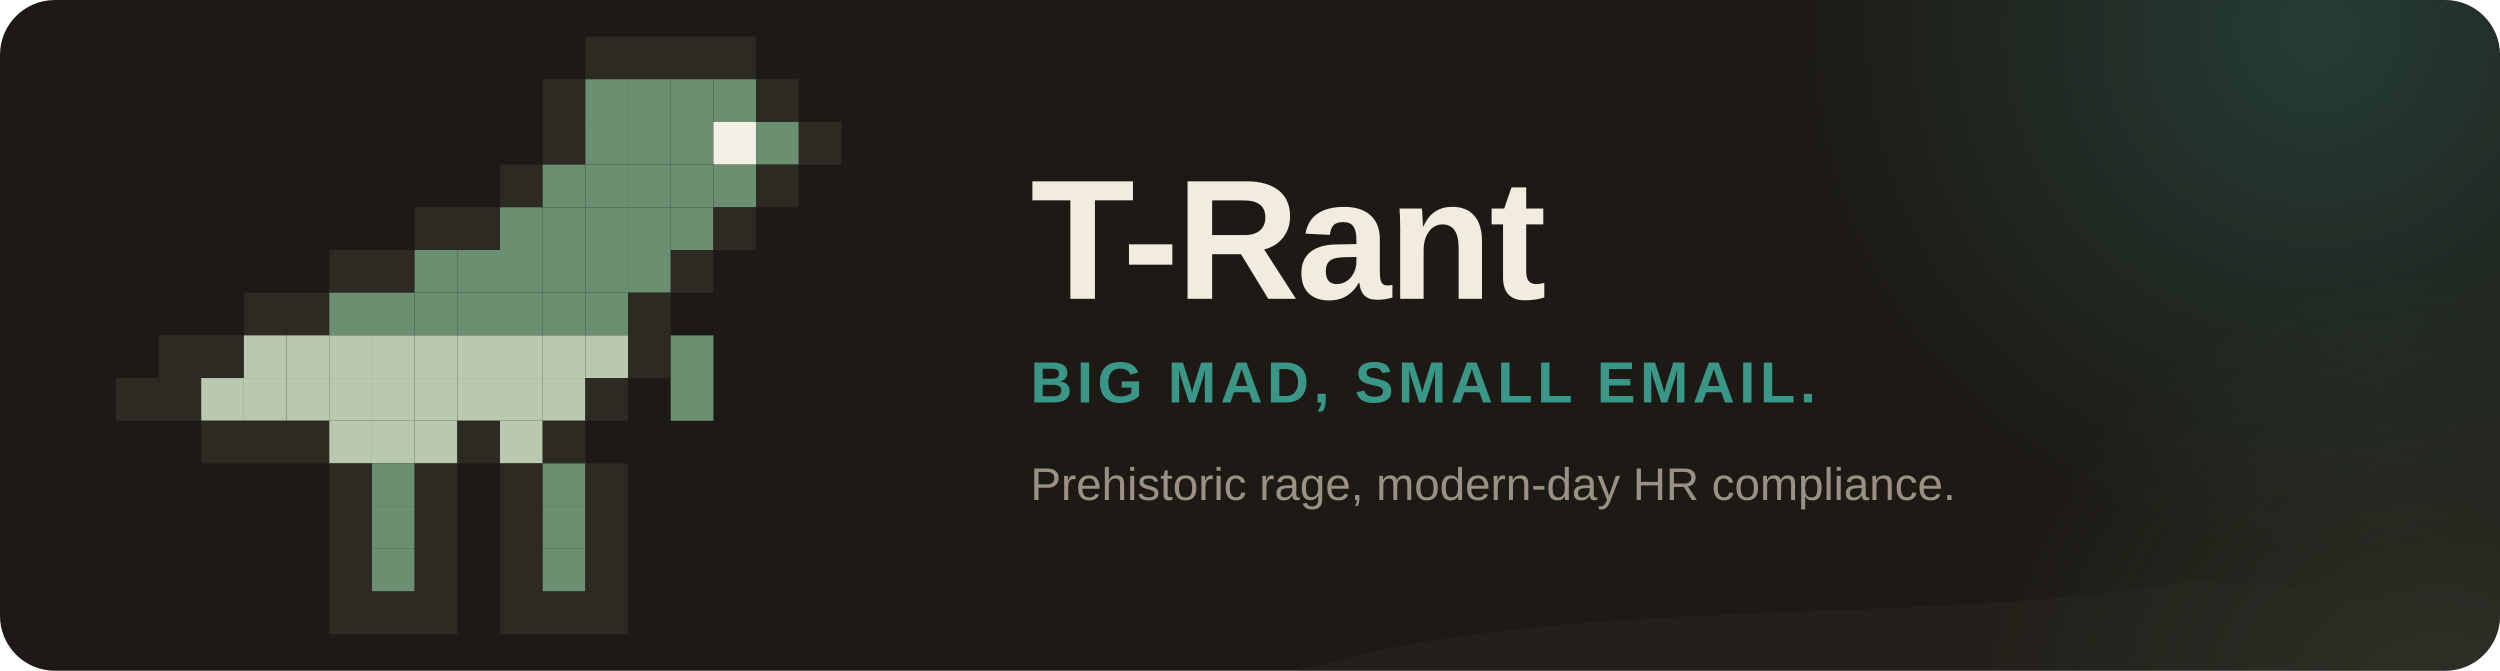
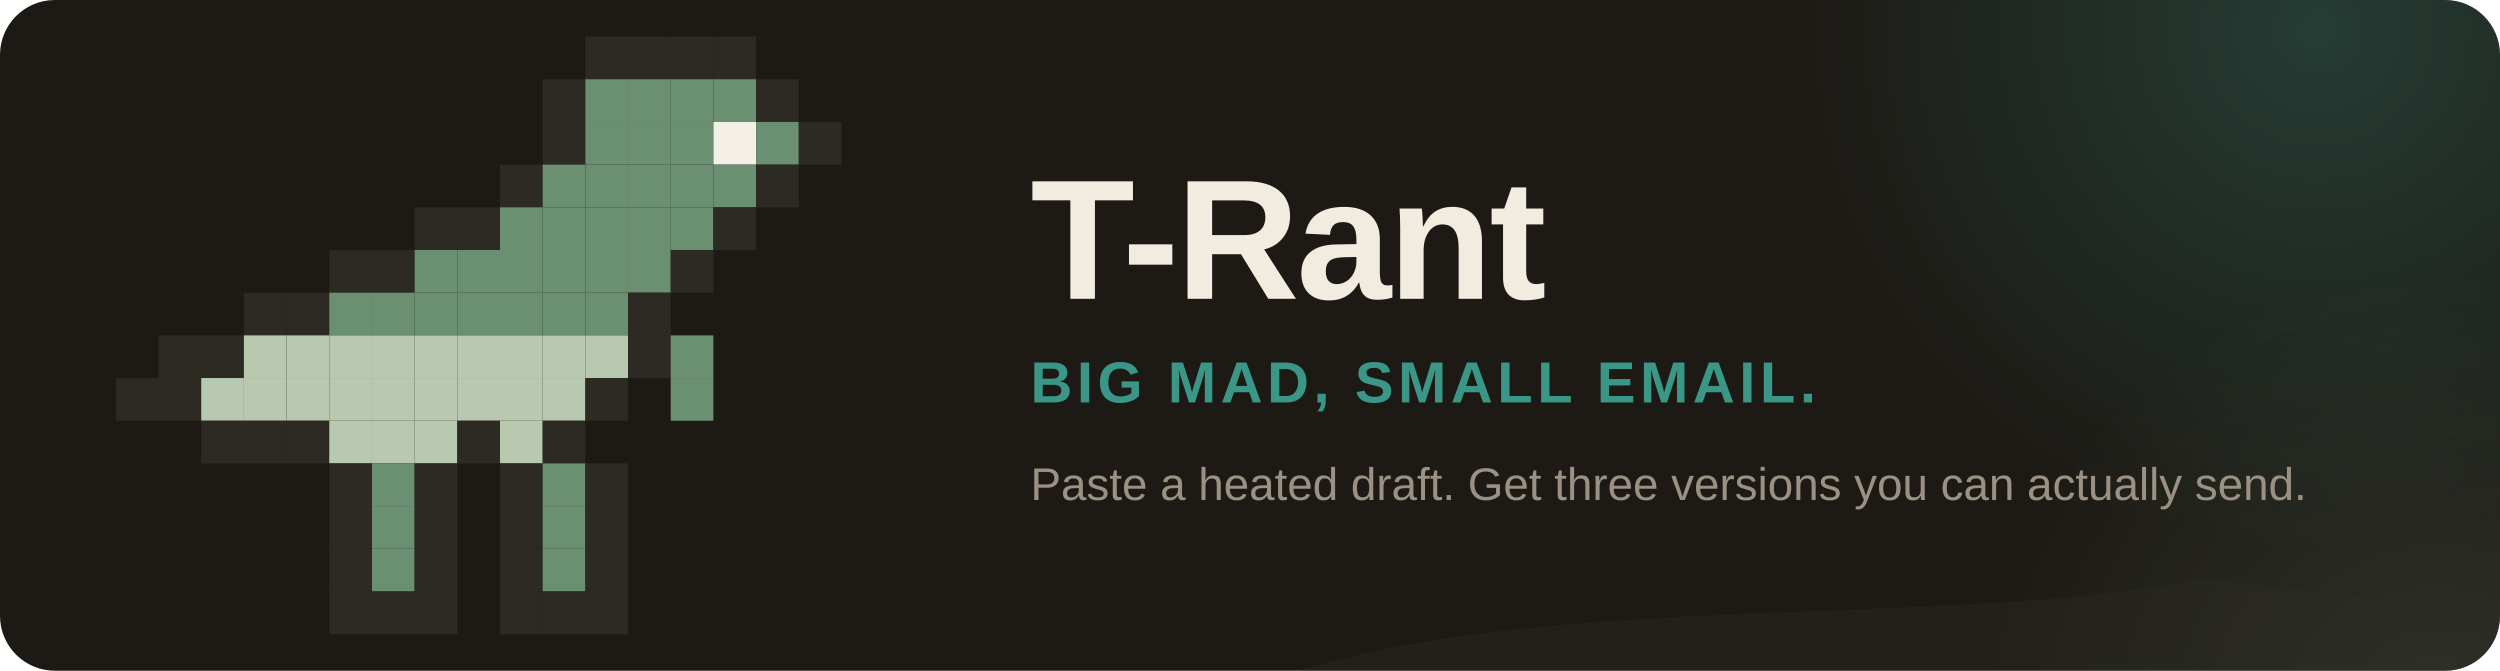
<svg xmlns="http://www.w3.org/2000/svg" width="820" height="220" viewBox="0 0 820 220" role="img" aria-label="T-Rant: a pixel-art T-Rex mascot beside the project name and tagline">
  <defs>
    <radialGradient id="glowTeal" cx="50%" cy="50%" r="50%">
      <stop offset="0%" stop-color="#3a9686" stop-opacity="0.28" />
      <stop offset="100%" stop-color="#3a9686" stop-opacity="0" />
    </radialGradient>
    <radialGradient id="glowSage" cx="50%" cy="50%" r="50%">
      <stop offset="0%" stop-color="#6b8f71" stop-opacity="0.22" />
      <stop offset="100%" stop-color="#6b8f71" stop-opacity="0" />
    </radialGradient>
    <clipPath id="clip">
      <rect width="820" height="220" rx="18" />
    </clipPath>
  </defs>
  <rect width="820" height="220" rx="18" fill="#1d1a15" />
  <g clip-path="url(#clip)">
    <circle cx="760" cy="10" r="170" fill="url(#glowTeal)" />
    <circle cx="800" cy="240" r="150" fill="url(#glowSage)" />
    <path d="M 426.4 220 C 508.4 194, 639.6 206, 721.6 190 L 820 200 L 820 220 Z" fill="#2d2a24" opacity="0.35" />
  </g>
  <rect x="192" y="12" width="14" height="14" fill="#2d2a24" />
  <rect x="206" y="12" width="14" height="14" fill="#2d2a24" />
  <rect x="220" y="12" width="14" height="14" fill="#2d2a24" />
  <rect x="234" y="12" width="14" height="14" fill="#2d2a24" />
  <rect x="178" y="26" width="14" height="14" fill="#2d2a24" />
  <rect x="192" y="26" width="14" height="14" fill="#6b8f71" />
  <rect x="206" y="26" width="14" height="14" fill="#6b8f71" />
  <rect x="220" y="26" width="14" height="14" fill="#6b8f71" />
  <rect x="234" y="26" width="14" height="14" fill="#6b8f71" />
  <rect x="248" y="26" width="14" height="14" fill="#2d2a24" />
  <rect x="178" y="40" width="14" height="14" fill="#2d2a24" />
  <rect x="192" y="40" width="14" height="14" fill="#6b8f71" />
  <rect x="206" y="40" width="14" height="14" fill="#6b8f71" />
  <rect x="220" y="40" width="14" height="14" fill="#6b8f71" />
  <rect x="234" y="40" width="14" height="14" fill="#f5f0e6" />
  <rect x="248" y="40" width="14" height="14" fill="#6b8f71" />
  <rect x="262" y="40" width="14" height="14" fill="#2d2a24" />
  <rect x="164" y="54" width="14" height="14" fill="#2d2a24" />
  <rect x="178" y="54" width="14" height="14" fill="#6b8f71" />
  <rect x="192" y="54" width="14" height="14" fill="#6b8f71" />
  <rect x="206" y="54" width="14" height="14" fill="#6b8f71" />
  <rect x="220" y="54" width="14" height="14" fill="#6b8f71" />
  <rect x="234" y="54" width="14" height="14" fill="#6b8f71" />
  <rect x="248" y="54" width="14" height="14" fill="#2d2a24" />
  <rect x="136" y="68" width="14" height="14" fill="#2d2a24" />
  <rect x="150" y="68" width="14" height="14" fill="#2d2a24" />
  <rect x="164" y="68" width="14" height="14" fill="#6b8f71" />
  <rect x="178" y="68" width="14" height="14" fill="#6b8f71" />
  <rect x="192" y="68" width="14" height="14" fill="#6b8f71" />
  <rect x="206" y="68" width="14" height="14" fill="#6b8f71" />
  <rect x="220" y="68" width="14" height="14" fill="#6b8f71" />
  <rect x="234" y="68" width="14" height="14" fill="#2d2a24" />
  <rect x="108" y="82" width="14" height="14" fill="#2d2a24" />
  <rect x="122" y="82" width="14" height="14" fill="#2d2a24" />
  <rect x="136" y="82" width="14" height="14" fill="#6b8f71" />
  <rect x="150" y="82" width="14" height="14" fill="#6b8f71" />
  <rect x="164" y="82" width="14" height="14" fill="#6b8f71" />
  <rect x="178" y="82" width="14" height="14" fill="#6b8f71" />
  <rect x="192" y="82" width="14" height="14" fill="#6b8f71" />
  <rect x="206" y="82" width="14" height="14" fill="#6b8f71" />
  <rect x="220" y="82" width="14" height="14" fill="#2d2a24" />
  <rect x="80" y="96" width="14" height="14" fill="#2d2a24" />
  <rect x="94" y="96" width="14" height="14" fill="#2d2a24" />
  <rect x="108" y="96" width="14" height="14" fill="#6b8f71" />
  <rect x="122" y="96" width="14" height="14" fill="#6b8f71" />
  <rect x="136" y="96" width="14" height="14" fill="#6b8f71" />
  <rect x="150" y="96" width="14" height="14" fill="#6b8f71" />
  <rect x="164" y="96" width="14" height="14" fill="#6b8f71" />
  <rect x="178" y="96" width="14" height="14" fill="#6b8f71" />
  <rect x="192" y="96" width="14" height="14" fill="#6b8f71" />
  <rect x="206" y="96" width="14" height="14" fill="#2d2a24" />
  <rect x="52" y="110" width="14" height="14" fill="#2d2a24" />
  <rect x="66" y="110" width="14" height="14" fill="#2d2a24" />
  <rect x="80" y="110" width="14" height="14" fill="#b9c9b0" />
  <rect x="94" y="110" width="14" height="14" fill="#b9c9b0" />
  <rect x="108" y="110" width="14" height="14" fill="#b9c9b0" />
  <rect x="122" y="110" width="14" height="14" fill="#b9c9b0" />
  <rect x="136" y="110" width="14" height="14" fill="#b9c9b0" />
  <rect x="150" y="110" width="14" height="14" fill="#b9c9b0" />
  <rect x="164" y="110" width="14" height="14" fill="#b9c9b0" />
  <rect x="178" y="110" width="14" height="14" fill="#b9c9b0" />
  <rect x="192" y="110" width="14" height="14" fill="#b9c9b0" />
  <rect x="206" y="110" width="14" height="14" fill="#2d2a24" />
  <rect x="220" y="110" width="14" height="14" fill="#6b8f71" />
  <rect x="38" y="124" width="14" height="14" fill="#2d2a24" />
  <rect x="52" y="124" width="14" height="14" fill="#2d2a24" />
  <rect x="66" y="124" width="14" height="14" fill="#b9c9b0" />
  <rect x="80" y="124" width="14" height="14" fill="#b9c9b0" />
  <rect x="94" y="124" width="14" height="14" fill="#b9c9b0" />
  <rect x="108" y="124" width="14" height="14" fill="#b9c9b0" />
  <rect x="122" y="124" width="14" height="14" fill="#b9c9b0" />
  <rect x="136" y="124" width="14" height="14" fill="#b9c9b0" />
  <rect x="150" y="124" width="14" height="14" fill="#b9c9b0" />
  <rect x="164" y="124" width="14" height="14" fill="#b9c9b0" />
  <rect x="178" y="124" width="14" height="14" fill="#b9c9b0" />
  <rect x="192" y="124" width="14" height="14" fill="#2d2a24" />
  <rect x="220" y="124" width="14" height="14" fill="#6b8f71" />
  <rect x="66" y="138" width="14" height="14" fill="#2d2a24" />
  <rect x="80" y="138" width="14" height="14" fill="#2d2a24" />
  <rect x="94" y="138" width="14" height="14" fill="#2d2a24" />
  <rect x="108" y="138" width="14" height="14" fill="#b9c9b0" />
  <rect x="122" y="138" width="14" height="14" fill="#b9c9b0" />
  <rect x="136" y="138" width="14" height="14" fill="#b9c9b0" />
  <rect x="150" y="138" width="14" height="14" fill="#2d2a24" />
  <rect x="164" y="138" width="14" height="14" fill="#b9c9b0" />
  <rect x="178" y="138" width="14" height="14" fill="#2d2a24" />
  <rect x="108" y="152" width="14" height="14" fill="#2d2a24" />
  <rect x="122" y="152" width="14" height="14" fill="#6b8f71" />
  <rect x="136" y="152" width="14" height="14" fill="#2d2a24" />
  <rect x="164" y="152" width="14" height="14" fill="#2d2a24" />
  <rect x="178" y="152" width="14" height="14" fill="#6b8f71" />
  <rect x="192" y="152" width="14" height="14" fill="#2d2a24" />
  <rect x="108" y="166" width="14" height="14" fill="#2d2a24" />
  <rect x="122" y="166" width="14" height="14" fill="#6b8f71" />
  <rect x="136" y="166" width="14" height="14" fill="#2d2a24" />
  <rect x="164" y="166" width="14" height="14" fill="#2d2a24" />
  <rect x="178" y="166" width="14" height="14" fill="#6b8f71" />
  <rect x="192" y="166" width="14" height="14" fill="#2d2a24" />
  <rect x="108" y="180" width="14" height="14" fill="#2d2a24" />
  <rect x="122" y="180" width="14" height="14" fill="#6b8f71" />
  <rect x="136" y="180" width="14" height="14" fill="#2d2a24" />
  <rect x="164" y="180" width="14" height="14" fill="#2d2a24" />
  <rect x="178" y="180" width="14" height="14" fill="#6b8f71" />
  <rect x="192" y="180" width="14" height="14" fill="#2d2a24" />
  <rect x="108" y="194" width="14" height="14" fill="#2d2a24" />
  <rect x="122" y="194" width="14" height="14" fill="#2d2a24" />
  <rect x="136" y="194" width="14" height="14" fill="#2d2a24" />
  <rect x="164" y="194" width="14" height="14" fill="#2d2a24" />
  <rect x="178" y="194" width="14" height="14" fill="#2d2a24" />
  <rect x="192" y="194" width="14" height="14" fill="#2d2a24" />
  <text x="338" y="98" font-family="'Segoe UI', 'Helvetica Neue', Arial, sans-serif" font-size="56" font-weight="800" fill="#f2ece0" letter-spacing="-1">T-Rant</text>
  <text x="338" y="132" font-family="'Segoe UI', 'Helvetica Neue', Arial, sans-serif" font-size="19" font-weight="700" fill="#3a9686" letter-spacing="1.5">BIG MAD, SMALL EMAIL.</text>
-   <text x="338" y="164" font-family="'Segoe UI', 'Helvetica Neue', Arial, sans-serif" font-size="15" fill="#9a9184">Prehistoric rage, modern-day HR compliance.</text>
+   <text x="338" y="164" font-family="'Segoe UI', 'Helvetica Neue', Arial, sans-serif" font-size="15" fill="#9a9184">Paste a heated draft. Get three versions you can actually send.</text>
</svg>
